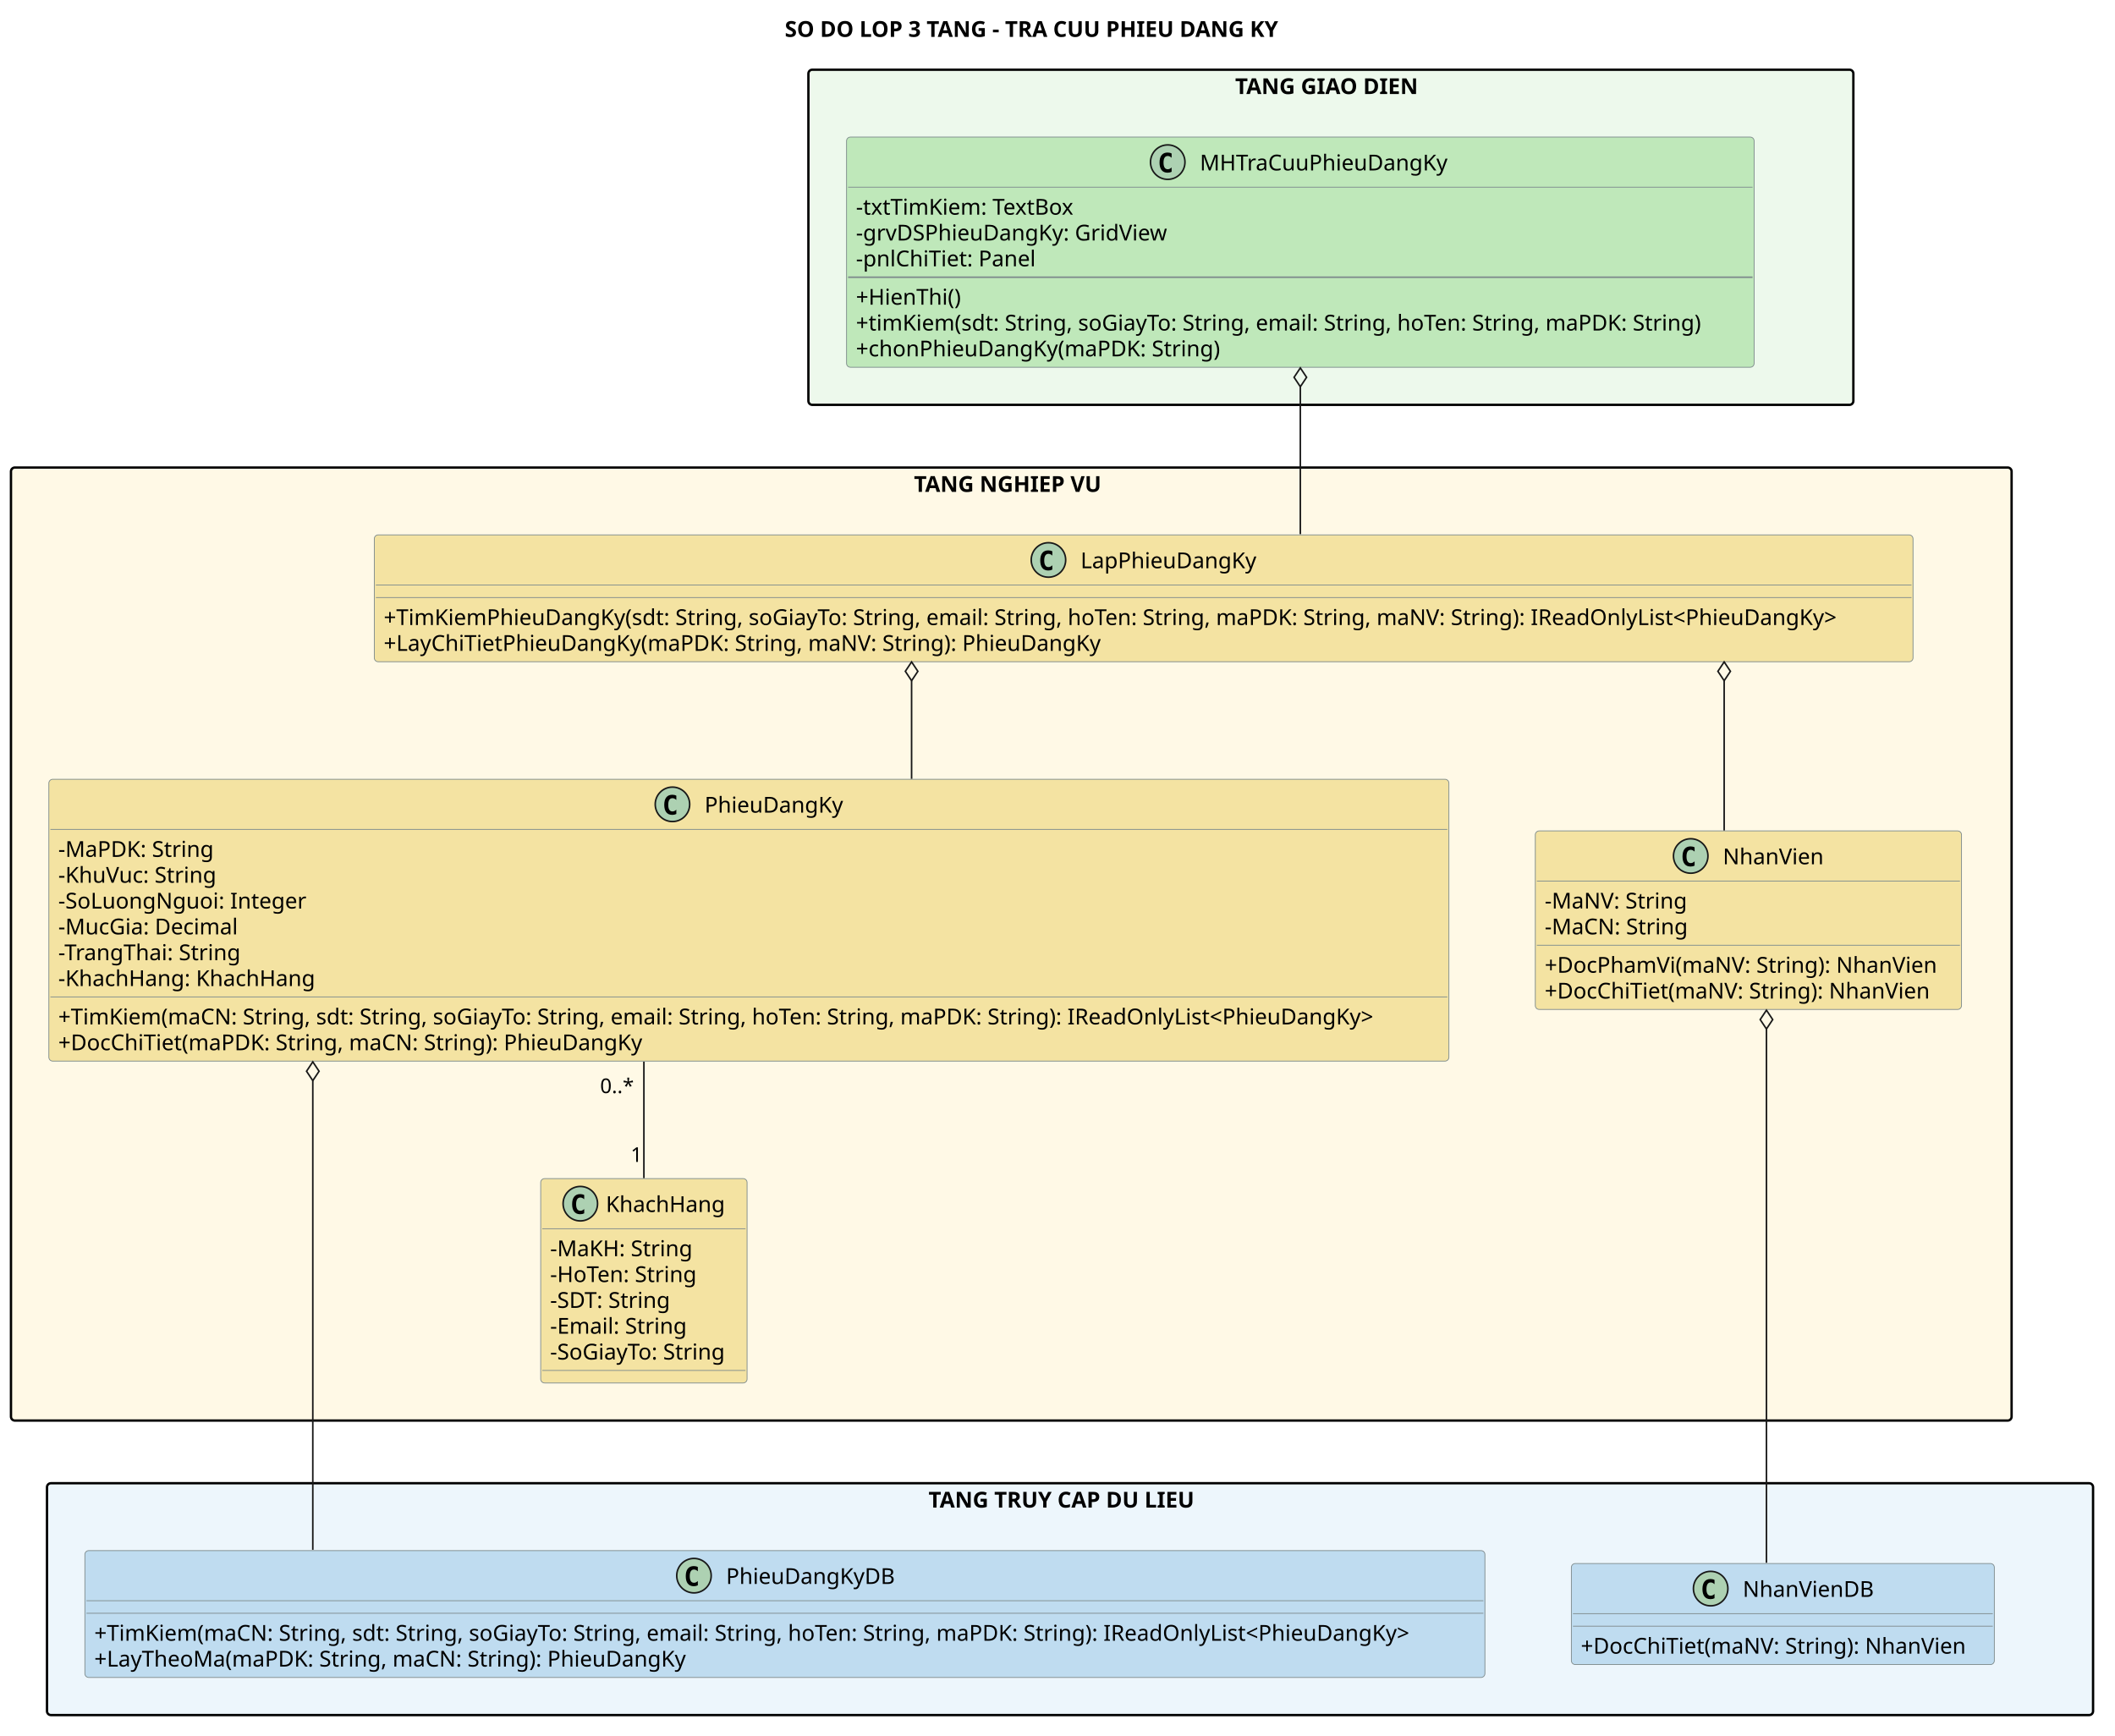
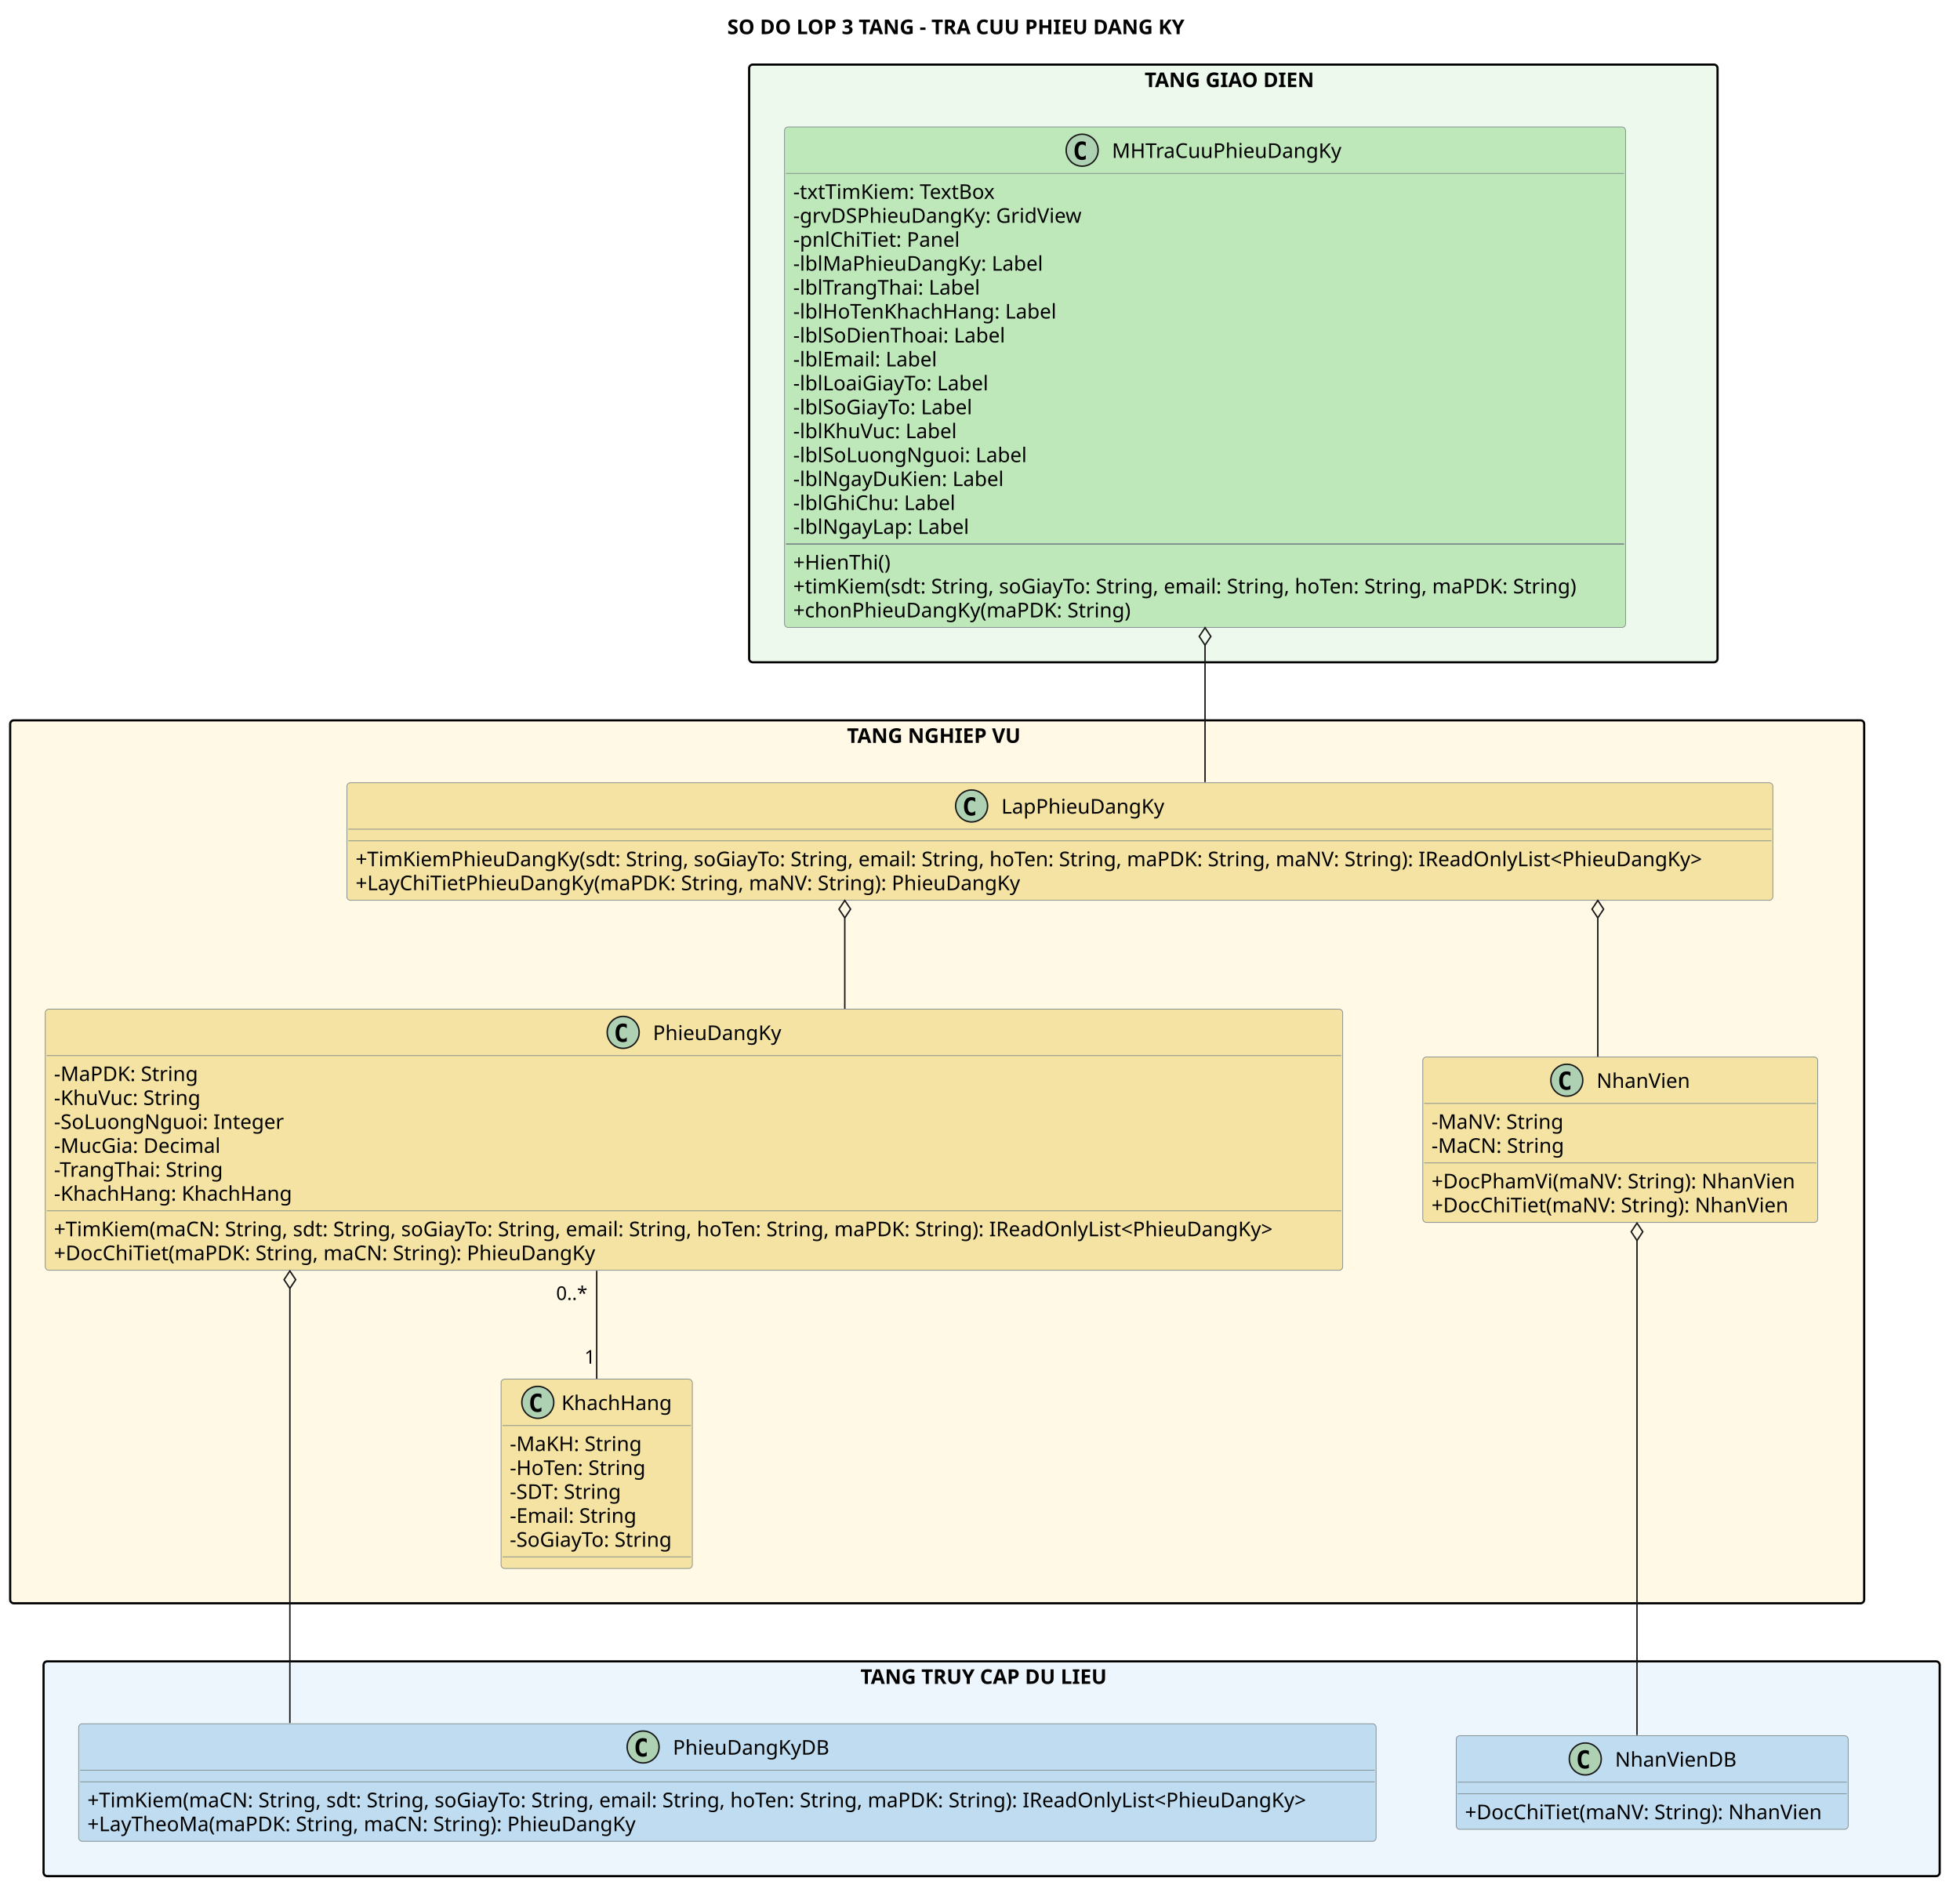
- <svg xmlns="http://www.w3.org/2000/svg" contentStyleType="text/css" data-diagram-type="CLASS" height="1108px" preserveAspectRatio="none" style="width:1350px;height:1108px;background:#FFFFFF;" version="1.1" viewBox="0 0 1350 1108" width="1350px" zoomAndPan="magnify">
+ <svg xmlns="http://www.w3.org/2000/svg" contentStyleType="text/css" data-diagram-type="CLASS" height="1306px" preserveAspectRatio="none" style="width:1350px;height:1306px;background:#FFFFFF;" version="1.1" viewBox="0 0 1350 1306" width="1350px" zoomAndPan="magnify">
  <defs />
  <g>
    <g class="title" data-source-line="1">
      <text fill="#000000" font-family="sans-serif" font-size="14" font-weight="700" lengthAdjust="spacing" textLength="341.134" x="500.933" y="23.535">SO DO LOP 3 TANG - TRA CUU PHIEU DANG KY</text>
    </g>
    <g class="cluster" data-qualified-name="GUI_LAYER" data-source-line="12" id="ent0001">
-       <rect fill="#EDF9EC" height="213.93" rx="2.5" ry="2.5" style="stroke:#000000;stroke-width:1.5;" width="667" x="516" y="44.488" />
+       <rect fill="#EDF9EC" height="411.79" rx="2.5" ry="2.5" style="stroke:#000000;stroke-width:1.5;" width="667" x="516" y="44.488" />
      <text fill="#000000" font-family="sans-serif" font-size="14" font-weight="700" lengthAdjust="spacing" textLength="122.22" x="788.39" y="60.023">TANG GIAO DIEN</text>
    </g>
-     <g class="cluster" data-qualified-name="BUS_LAYER" data-source-line="24" id="ent0003">
-       <rect fill="#FFF9E6" height="608.32" rx="2.5" ry="2.5" style="stroke:#000000;stroke-width:1.5;" width="1277" x="7" y="298.418" />
-       <text fill="#000000" font-family="sans-serif" font-size="14" font-weight="700" lengthAdjust="spacing" textLength="124.243" x="583.378" y="313.953">TANG NGHIEP VU</text>
+     <g class="cluster" data-qualified-name="BUS_LAYER" data-source-line="36" id="ent0003">
+       <rect fill="#FFF9E6" height="608.32" rx="2.5" ry="2.5" style="stroke:#000000;stroke-width:1.5;" width="1277" x="7" y="496.278" />
+       <text fill="#000000" font-family="sans-serif" font-size="14" font-weight="700" lengthAdjust="spacing" textLength="124.243" x="583.378" y="511.813">TANG NGHIEP VU</text>
    </g>
-     <g class="cluster" data-qualified-name="DAL_LAYER" data-source-line="54" id="ent0008">
-       <rect fill="#EDF6FC" height="147.98" rx="2.5" ry="2.5" style="stroke:#000000;stroke-width:1.5;" width="1306" x="30" y="946.738" />
-       <text fill="#000000" font-family="sans-serif" font-size="14" font-weight="700" lengthAdjust="spacing" textLength="180.64" x="592.68" y="962.273">TANG TRUY CAP DU LIEU</text>
+     <g class="cluster" data-qualified-name="DAL_LAYER" data-source-line="66" id="ent0008">
+       <rect fill="#EDF6FC" height="147.98" rx="2.5" ry="2.5" style="stroke:#000000;stroke-width:1.5;" width="1306" x="30" y="1144.598" />
+       <text fill="#000000" font-family="sans-serif" font-size="14" font-weight="700" lengthAdjust="spacing" textLength="180.64" x="592.68" y="1160.133">TANG TRUY CAP DU LIEU</text>
    </g>
    <g class="entity" data-qualified-name="GUI_LAYER.MHTraCuuPhieuDangKy" data-source-line="13" id="ent0002">
-       <rect fill="#BFE8BA" height="146.93" rx="2.5" ry="2.5" style="stroke:#7F8C8D;stroke-width:0.5;" width="579.301" x="540.35" y="87.488" />
+       <rect fill="#BFE8BA" height="344.789" rx="2.5" ry="2.5" style="stroke:#7F8C8D;stroke-width:0.5;" width="579.301" x="540.35" y="87.488" />
      <ellipse cx="745.363" cy="103.488" fill="#ADD1B2" rx="11" ry="11" style="stroke:#181818;stroke-width:1;" />
      <path d="M747.836,109.631 Q747.255,109.93 746.616,110.08 Q745.977,110.229 745.271,110.229 Q742.765,110.229 741.445,108.577 Q740.125,106.925 740.125,103.804 Q740.125,100.675 741.445,99.023 Q742.765,97.371 745.271,97.371 Q745.977,97.371 746.624,97.52 Q747.272,97.67 747.836,97.969 L747.836,100.691 Q747.206,100.11 746.612,99.841 Q746.019,99.571 745.388,99.571 Q744.043,99.571 743.358,100.638 Q742.673,101.704 742.673,103.804 Q742.673,105.896 743.358,106.963 Q744.043,108.029 745.388,108.029 Q746.019,108.029 746.612,107.76 Q747.206,107.49 747.836,106.909 Z " fill="#000000" />
      <text fill="#000000" font-family="sans-serif" font-size="14" lengthAdjust="spacing" textLength="160.774" x="765.863" y="108.779">MHTraCuuPhieuDangKy</text>
      <line style="stroke:#7F8C8D;stroke-width:0.5;" x1="541.35" x2="1118.651" y1="119.488" y2="119.488" />
      <text fill="#000000" font-family="sans-serif" font-size="14" lengthAdjust="spacing" textLength="151.758" x="546.35" y="137.023">-txtTimKiem: TextBox</text>
      <text fill="#000000" font-family="sans-serif" font-size="14" lengthAdjust="spacing" textLength="206.233" x="546.35" y="153.512">-grvDSPhieuDangKy: GridView</text>
      <text fill="#000000" font-family="sans-serif" font-size="14" lengthAdjust="spacing" textLength="122.869" x="546.35" y="170">-pnlChiTiet: Panel</text>
-       <line style="stroke:#7F8C8D;stroke-width:1;" x1="541.35" x2="1118.651" y1="176.953" y2="176.953" />
-       <text fill="#000000" font-family="sans-serif" font-size="14" lengthAdjust="spacing" textLength="72.645" x="546.35" y="194.488">+HienThi()</text>
-       <text fill="#000000" font-family="sans-serif" font-size="14" lengthAdjust="spacing" textLength="567.301" x="546.35" y="210.977">+timKiem(sdt: String, soGiayTo: String, email: String, hoTen: String, maPDK: String)</text>
-       <text fill="#000000" font-family="sans-serif" font-size="14" lengthAdjust="spacing" textLength="239.429" x="546.35" y="227.465">+chonPhieuDangKy(maPDK: String)</text>
+       <text fill="#000000" font-family="sans-serif" font-size="14" lengthAdjust="spacing" textLength="178.561" x="546.35" y="186.488">-lblMaPhieuDangKy: Label</text>
+       <text fill="#000000" font-family="sans-serif" font-size="14" lengthAdjust="spacing" textLength="138.769" x="546.35" y="202.977">-lblTrangThai: Label</text>
+       <text fill="#000000" font-family="sans-serif" font-size="14" lengthAdjust="spacing" textLength="190.805" x="546.35" y="219.465">-lblHoTenKhachHang: Label</text>
+       <text fill="#000000" font-family="sans-serif" font-size="14" lengthAdjust="spacing" textLength="154.8" x="546.35" y="235.953">-lblSoDienThoai: Label</text>
+       <text fill="#000000" font-family="sans-serif" font-size="14" lengthAdjust="spacing" textLength="106.203" x="546.35" y="252.441">-lblEmail: Label</text>
+       <text fill="#000000" font-family="sans-serif" font-size="14" lengthAdjust="spacing" textLength="144.225" x="546.35" y="268.93">-lblLoaiGiayTo: Label</text>
+       <text fill="#000000" font-family="sans-serif" font-size="14" lengthAdjust="spacing" textLength="132.522" x="546.35" y="285.418">-lblSoGiayTo: Label</text>
+       <text fill="#000000" font-family="sans-serif" font-size="14" lengthAdjust="spacing" textLength="121.249" x="546.35" y="301.906">-lblKhuVuc: Label</text>
+       <text fill="#000000" font-family="sans-serif" font-size="14" lengthAdjust="spacing" textLength="168.438" x="546.35" y="318.394">-lblSoLuongNguoi: Label</text>
+       <text fill="#000000" font-family="sans-serif" font-size="14" lengthAdjust="spacing" textLength="152.688" x="546.35" y="334.883">-lblNgayDuKien: Label</text>
+       <text fill="#000000" font-family="sans-serif" font-size="14" lengthAdjust="spacing" textLength="119.636" x="546.35" y="351.371">-lblGhiChu: Label</text>
+       <text fill="#000000" font-family="sans-serif" font-size="14" lengthAdjust="spacing" textLength="127.846" x="546.35" y="367.859">-lblNgayLap: Label</text>
+       <line style="stroke:#7F8C8D;stroke-width:1;" x1="541.35" x2="1118.651" y1="374.812" y2="374.812" />
+       <text fill="#000000" font-family="sans-serif" font-size="14" lengthAdjust="spacing" textLength="72.645" x="546.35" y="392.348">+HienThi()</text>
+       <text fill="#000000" font-family="sans-serif" font-size="14" lengthAdjust="spacing" textLength="567.301" x="546.35" y="408.836">+timKiem(sdt: String, soGiayTo: String, email: String, hoTen: String, maPDK: String)</text>
+       <text fill="#000000" font-family="sans-serif" font-size="14" lengthAdjust="spacing" textLength="239.429" x="546.35" y="425.324">+chonPhieuDangKy(maPDK: String)</text>
    </g>
-     <g class="entity" data-qualified-name="BUS_LAYER.LapPhieuDangKy" data-source-line="25" id="ent0004">
-       <rect fill="#F4E3A2" height="80.977" rx="2.5" ry="2.5" style="stroke:#7F8C8D;stroke-width:0.5;" width="982.163" x="238.92" y="341.418" />
-       <ellipse cx="669.222" cy="357.418" fill="#ADD1B2" rx="11" ry="11" style="stroke:#181818;stroke-width:1;" />
-       <path d="M671.695,363.561 Q671.114,363.86 670.475,364.01 Q669.836,364.159 669.13,364.159 Q666.623,364.159 665.303,362.507 Q663.984,360.855 663.984,357.734 Q663.984,354.605 665.303,352.953 Q666.623,351.301 669.13,351.301 Q669.836,351.301 670.483,351.45 Q671.13,351.6 671.695,351.899 L671.695,354.621 Q671.064,354.04 670.471,353.771 Q669.877,353.501 669.246,353.501 Q667.901,353.501 667.217,354.567 Q666.532,355.634 666.532,357.734 Q666.532,359.826 667.217,360.893 Q667.901,361.959 669.246,361.959 Q669.877,361.959 670.471,361.69 Q671.064,361.42 671.695,360.839 Z " fill="#000000" />
-       <text fill="#000000" font-family="sans-serif" font-size="14" lengthAdjust="spacing" textLength="113.06" x="689.722" y="362.709">LapPhieuDangKy</text>
-       <line style="stroke:#7F8C8D;stroke-width:0.5;" x1="239.92" x2="1220.083" y1="373.418" y2="373.418" />
-       <line style="stroke:#7F8C8D;stroke-width:0.5;" x1="239.92" x2="1220.083" y1="381.418" y2="381.418" />
-       <text fill="#000000" font-family="sans-serif" font-size="14" lengthAdjust="spacing" textLength="970.163" x="244.92" y="398.953">+TimKiemPhieuDangKy(sdt: String, soGiayTo: String, email: String, hoTen: String, maPDK: String, maNV: String): IReadOnlyList&lt;PhieuDangKy&gt;</text>
-       <text fill="#000000" font-family="sans-serif" font-size="14" lengthAdjust="spacing" textLength="473.047" x="244.92" y="415.442">+LayChiTietPhieuDangKy(maPDK: String, maNV: String): PhieuDangKy</text>
+     <g class="entity" data-qualified-name="BUS_LAYER.LapPhieuDangKy" data-source-line="37" id="ent0004">
+       <rect fill="#F4E3A2" height="80.977" rx="2.5" ry="2.5" style="stroke:#7F8C8D;stroke-width:0.5;" width="982.163" x="238.92" y="539.278" />
+       <ellipse cx="669.222" cy="555.278" fill="#ADD1B2" rx="11" ry="11" style="stroke:#181818;stroke-width:1;" />
+       <path d="M671.695,561.421 Q671.114,561.72 670.475,561.87 Q669.836,562.019 669.13,562.019 Q666.623,562.019 665.303,560.367 Q663.984,558.715 663.984,555.594 Q663.984,552.465 665.303,550.813 Q666.623,549.161 669.13,549.161 Q669.836,549.161 670.483,549.311 Q671.13,549.46 671.695,549.759 L671.695,552.481 Q671.064,551.9 670.471,551.631 Q669.877,551.361 669.246,551.361 Q667.901,551.361 667.217,552.428 Q666.532,553.494 666.532,555.594 Q666.532,557.686 667.217,558.753 Q667.901,559.819 669.246,559.819 Q669.877,559.819 670.471,559.549 Q671.064,559.28 671.695,558.699 Z " fill="#000000" />
+       <text fill="#000000" font-family="sans-serif" font-size="14" lengthAdjust="spacing" textLength="113.06" x="689.722" y="560.569">LapPhieuDangKy</text>
+       <line style="stroke:#7F8C8D;stroke-width:0.5;" x1="239.92" x2="1220.083" y1="571.278" y2="571.278" />
+       <line style="stroke:#7F8C8D;stroke-width:0.5;" x1="239.92" x2="1220.083" y1="579.278" y2="579.278" />
+       <text fill="#000000" font-family="sans-serif" font-size="14" lengthAdjust="spacing" textLength="970.163" x="244.92" y="596.813">+TimKiemPhieuDangKy(sdt: String, soGiayTo: String, email: String, hoTen: String, maPDK: String, maNV: String): IReadOnlyList&lt;PhieuDangKy&gt;</text>
+       <text fill="#000000" font-family="sans-serif" font-size="14" lengthAdjust="spacing" textLength="473.047" x="244.92" y="613.302">+LayChiTietPhieuDangKy(maPDK: String, maNV: String): PhieuDangKy</text>
    </g>
-     <g class="entity" data-qualified-name="BUS_LAYER.NhanVien" data-source-line="29" id="ent0005">
-       <rect fill="#F4E3A2" height="113.953" rx="2.5" ry="2.5" style="stroke:#7F8C8D;stroke-width:0.5;" width="272.046" x="979.98" y="530.368" />
-       <ellipse cx="1079.183" cy="546.368" fill="#ADD1B2" rx="11" ry="11" style="stroke:#181818;stroke-width:1;" />
-       <path d="M1081.656,552.511 Q1081.075,552.81 1080.436,552.96 Q1079.797,553.109 1079.091,553.109 Q1076.584,553.109 1075.265,551.457 Q1073.945,549.805 1073.945,546.684 Q1073.945,543.555 1075.265,541.903 Q1076.584,540.251 1079.091,540.251 Q1079.797,540.251 1080.444,540.4 Q1081.092,540.55 1081.656,540.849 L1081.656,543.571 Q1081.025,542.99 1080.432,542.721 Q1079.838,542.451 1079.207,542.451 Q1077.863,542.451 1077.178,543.518 Q1076.493,544.584 1076.493,546.684 Q1076.493,548.776 1077.178,549.843 Q1077.863,550.909 1079.207,550.909 Q1079.838,550.909 1080.432,550.639 Q1081.025,550.37 1081.656,549.789 Z " fill="#000000" />
-       <text fill="#000000" font-family="sans-serif" font-size="14" lengthAdjust="spacing" textLength="65.14" x="1099.683" y="551.659">NhanVien</text>
-       <line style="stroke:#7F8C8D;stroke-width:0.5;" x1="980.98" x2="1251.026" y1="562.368" y2="562.368" />
-       <text fill="#000000" font-family="sans-serif" font-size="14" lengthAdjust="spacing" textLength="96.216" x="985.98" y="579.903">-MaNV: String</text>
-       <text fill="#000000" font-family="sans-serif" font-size="14" lengthAdjust="spacing" textLength="96.749" x="985.98" y="596.392">-MaCN: String</text>
-       <line style="stroke:#7F8C8D;stroke-width:0.5;" x1="980.98" x2="1251.026" y1="603.345" y2="603.345" />
-       <text fill="#000000" font-family="sans-serif" font-size="14" lengthAdjust="spacing" textLength="260.046" x="985.98" y="620.88">+DocPhamVi(maNV: String): NhanVien</text>
-       <text fill="#000000" font-family="sans-serif" font-size="14" lengthAdjust="spacing" textLength="257.975" x="985.98" y="637.368">+DocChiTiet(maNV: String): NhanVien</text>
+     <g class="entity" data-qualified-name="BUS_LAYER.NhanVien" data-source-line="41" id="ent0005">
+       <rect fill="#F4E3A2" height="113.953" rx="2.5" ry="2.5" style="stroke:#7F8C8D;stroke-width:0.5;" width="272.046" x="979.98" y="728.228" />
+       <ellipse cx="1079.183" cy="744.228" fill="#ADD1B2" rx="11" ry="11" style="stroke:#181818;stroke-width:1;" />
+       <path d="M1081.656,750.371 Q1081.075,750.67 1080.436,750.82 Q1079.797,750.969 1079.091,750.969 Q1076.584,750.969 1075.265,749.317 Q1073.945,747.665 1073.945,744.544 Q1073.945,741.415 1075.265,739.763 Q1076.584,738.111 1079.091,738.111 Q1079.797,738.111 1080.444,738.26 Q1081.092,738.41 1081.656,738.709 L1081.656,741.431 Q1081.025,740.85 1080.432,740.581 Q1079.838,740.311 1079.207,740.311 Q1077.863,740.311 1077.178,741.378 Q1076.493,742.444 1076.493,744.544 Q1076.493,746.636 1077.178,747.703 Q1077.863,748.769 1079.207,748.769 Q1079.838,748.769 1080.432,748.5 Q1081.025,748.23 1081.656,747.649 Z " fill="#000000" />
+       <text fill="#000000" font-family="sans-serif" font-size="14" lengthAdjust="spacing" textLength="65.14" x="1099.683" y="749.519">NhanVien</text>
+       <line style="stroke:#7F8C8D;stroke-width:0.5;" x1="980.98" x2="1251.026" y1="760.228" y2="760.228" />
+       <text fill="#000000" font-family="sans-serif" font-size="14" lengthAdjust="spacing" textLength="96.216" x="985.98" y="777.763">-MaNV: String</text>
+       <text fill="#000000" font-family="sans-serif" font-size="14" lengthAdjust="spacing" textLength="96.749" x="985.98" y="794.252">-MaCN: String</text>
+       <line style="stroke:#7F8C8D;stroke-width:0.5;" x1="980.98" x2="1251.026" y1="801.205" y2="801.205" />
+       <text fill="#000000" font-family="sans-serif" font-size="14" lengthAdjust="spacing" textLength="260.046" x="985.98" y="818.74">+DocPhamVi(maNV: String): NhanVien</text>
+       <text fill="#000000" font-family="sans-serif" font-size="14" lengthAdjust="spacing" textLength="257.975" x="985.98" y="835.228">+DocChiTiet(maNV: String): NhanVien</text>
    </g>
-     <g class="entity" data-qualified-name="BUS_LAYER.PhieuDangKy" data-source-line="35" id="ent0006">
-       <rect fill="#F4E3A2" height="179.906" rx="2.5" ry="2.5" style="stroke:#7F8C8D;stroke-width:0.5;" width="893.644" x="31.18" y="497.398" />
-       <ellipse cx="429.226" cy="513.398" fill="#ADD1B2" rx="11" ry="11" style="stroke:#181818;stroke-width:1;" />
-       <path d="M431.7,519.541 Q431.118,519.84 430.479,519.99 Q429.84,520.139 429.135,520.139 Q426.628,520.139 425.308,518.487 Q423.988,516.835 423.988,513.714 Q423.988,510.585 425.308,508.933 Q426.628,507.281 429.135,507.281 Q429.84,507.281 430.488,507.43 Q431.135,507.58 431.7,507.879 L431.7,510.601 Q431.069,510.02 430.475,509.751 Q429.882,509.481 429.251,509.481 Q427.906,509.481 427.221,510.548 Q426.536,511.614 426.536,513.714 Q426.536,515.806 427.221,516.873 Q427.906,517.939 429.251,517.939 Q429.882,517.939 430.475,517.669 Q431.069,517.4 431.7,516.819 Z " fill="#000000" />
-       <text fill="#000000" font-family="sans-serif" font-size="14" lengthAdjust="spacing" textLength="89.052" x="449.726" y="518.689">PhieuDangKy</text>
-       <line style="stroke:#7F8C8D;stroke-width:0.5;" x1="32.18" x2="923.824" y1="529.398" y2="529.398" />
-       <text fill="#000000" font-family="sans-serif" font-size="14" lengthAdjust="spacing" textLength="104.084" x="37.18" y="546.933">-MaPDK: String</text>
-       <text fill="#000000" font-family="sans-serif" font-size="14" lengthAdjust="spacing" textLength="108.459" x="37.18" y="563.422">-KhuVuc: String</text>
-       <text fill="#000000" font-family="sans-serif" font-size="14" lengthAdjust="spacing" textLength="163.693" x="37.18" y="579.91">-SoLuongNguoi: Integer</text>
-       <text fill="#000000" font-family="sans-serif" font-size="14" lengthAdjust="spacing" textLength="121.126" x="37.18" y="596.398">-MucGia: Decimal</text>
-       <text fill="#000000" font-family="sans-serif" font-size="14" lengthAdjust="spacing" textLength="125.98" x="37.18" y="612.887">-TrangThai: String</text>
-       <text fill="#000000" font-family="sans-serif" font-size="14" lengthAdjust="spacing" textLength="170.673" x="37.18" y="629.375">-KhachHang: KhachHang</text>
-       <line style="stroke:#7F8C8D;stroke-width:0.5;" x1="32.18" x2="923.824" y1="636.328" y2="636.328" />
-       <text fill="#000000" font-family="sans-serif" font-size="14" lengthAdjust="spacing" textLength="881.644" x="37.18" y="653.863">+TimKiem(maCN: String, sdt: String, soGiayTo: String, email: String, hoTen: String, maPDK: String): IReadOnlyList&lt;PhieuDangKy&gt;</text>
-       <text fill="#000000" font-family="sans-serif" font-size="14" lengthAdjust="spacing" textLength="388.274" x="37.18" y="670.351">+DocChiTiet(maPDK: String, maCN: String): PhieuDangKy</text>
+     <g class="entity" data-qualified-name="BUS_LAYER.PhieuDangKy" data-source-line="47" id="ent0006">
+       <rect fill="#F4E3A2" height="179.906" rx="2.5" ry="2.5" style="stroke:#7F8C8D;stroke-width:0.5;" width="893.644" x="31.18" y="695.258" />
+       <ellipse cx="429.226" cy="711.258" fill="#ADD1B2" rx="11" ry="11" style="stroke:#181818;stroke-width:1;" />
+       <path d="M431.7,717.401 Q431.118,717.7 430.479,717.85 Q429.84,717.999 429.135,717.999 Q426.628,717.999 425.308,716.347 Q423.988,714.695 423.988,711.574 Q423.988,708.445 425.308,706.793 Q426.628,705.141 429.135,705.141 Q429.84,705.141 430.488,705.29 Q431.135,705.44 431.7,705.739 L431.7,708.461 Q431.069,707.88 430.475,707.611 Q429.882,707.341 429.251,707.341 Q427.906,707.341 427.221,708.408 Q426.536,709.474 426.536,711.574 Q426.536,713.666 427.221,714.733 Q427.906,715.799 429.251,715.799 Q429.882,715.799 430.475,715.529 Q431.069,715.26 431.7,714.679 Z " fill="#000000" />
+       <text fill="#000000" font-family="sans-serif" font-size="14" lengthAdjust="spacing" textLength="89.052" x="449.726" y="716.549">PhieuDangKy</text>
+       <line style="stroke:#7F8C8D;stroke-width:0.5;" x1="32.18" x2="923.824" y1="727.258" y2="727.258" />
+       <text fill="#000000" font-family="sans-serif" font-size="14" lengthAdjust="spacing" textLength="104.084" x="37.18" y="744.793">-MaPDK: String</text>
+       <text fill="#000000" font-family="sans-serif" font-size="14" lengthAdjust="spacing" textLength="108.459" x="37.18" y="761.282">-KhuVuc: String</text>
+       <text fill="#000000" font-family="sans-serif" font-size="14" lengthAdjust="spacing" textLength="163.693" x="37.18" y="777.77">-SoLuongNguoi: Integer</text>
+       <text fill="#000000" font-family="sans-serif" font-size="14" lengthAdjust="spacing" textLength="121.126" x="37.18" y="794.258">-MucGia: Decimal</text>
+       <text fill="#000000" font-family="sans-serif" font-size="14" lengthAdjust="spacing" textLength="125.98" x="37.18" y="810.747">-TrangThai: String</text>
+       <text fill="#000000" font-family="sans-serif" font-size="14" lengthAdjust="spacing" textLength="170.673" x="37.18" y="827.235">-KhachHang: KhachHang</text>
+       <line style="stroke:#7F8C8D;stroke-width:0.5;" x1="32.18" x2="923.824" y1="834.188" y2="834.188" />
+       <text fill="#000000" font-family="sans-serif" font-size="14" lengthAdjust="spacing" textLength="881.644" x="37.18" y="851.723">+TimKiem(maCN: String, sdt: String, soGiayTo: String, email: String, hoTen: String, maPDK: String): IReadOnlyList&lt;PhieuDangKy&gt;</text>
+       <text fill="#000000" font-family="sans-serif" font-size="14" lengthAdjust="spacing" textLength="388.274" x="37.18" y="868.211">+DocChiTiet(maPDK: String, maCN: String): PhieuDangKy</text>
    </g>
-     <g class="entity" data-qualified-name="BUS_LAYER.KhachHang" data-source-line="45" id="ent0007">
-       <rect fill="#F4E3A2" height="130.441" rx="2.5" ry="2.5" style="stroke:#7F8C8D;stroke-width:0.5;" width="131.731" x="345.13" y="752.298" />
-       <ellipse cx="370.424" cy="768.298" fill="#ADD1B2" rx="11" ry="11" style="stroke:#181818;stroke-width:1;" />
-       <path d="M372.897,774.441 Q372.316,774.74 371.677,774.89 Q371.038,775.039 370.332,775.039 Q367.825,775.039 366.505,773.387 Q365.185,771.735 365.185,768.614 Q365.185,765.485 366.505,763.833 Q367.825,762.181 370.332,762.181 Q371.038,762.181 371.685,762.331 Q372.332,762.48 372.897,762.779 L372.897,765.501 Q372.266,764.92 371.673,764.651 Q371.079,764.381 370.448,764.381 Q369.103,764.381 368.419,765.447 Q367.734,766.514 367.734,768.614 Q367.734,770.706 368.419,771.773 Q369.103,772.839 370.448,772.839 Q371.079,772.839 371.673,772.569 Q372.266,772.3 372.897,771.719 Z " fill="#000000" />
-       <text fill="#000000" font-family="sans-serif" font-size="14" lengthAdjust="spacing" textLength="76.856" x="386.711" y="773.589">KhachHang</text>
-       <line style="stroke:#7F8C8D;stroke-width:0.5;" x1="346.13" x2="475.861" y1="784.298" y2="784.298" />
-       <text fill="#000000" font-family="sans-serif" font-size="14" lengthAdjust="spacing" textLength="96.147" x="351.13" y="801.833">-MaKH: String</text>
-       <text fill="#000000" font-family="sans-serif" font-size="14" lengthAdjust="spacing" textLength="101.158" x="351.13" y="818.322">-HoTen: String</text>
-       <text fill="#000000" font-family="sans-serif" font-size="14" lengthAdjust="spacing" textLength="83.809" x="351.13" y="834.81">-SDT: String</text>
-       <text fill="#000000" font-family="sans-serif" font-size="14" lengthAdjust="spacing" textLength="93.413" x="351.13" y="851.298">-Email: String</text>
-       <text fill="#000000" font-family="sans-serif" font-size="14" lengthAdjust="spacing" textLength="119.731" x="351.13" y="867.787">-SoGiayTo: String</text>
-       <line style="stroke:#7F8C8D;stroke-width:0.5;" x1="346.13" x2="475.861" y1="874.74" y2="874.74" />
+     <g class="entity" data-qualified-name="BUS_LAYER.KhachHang" data-source-line="57" id="ent0007">
+       <rect fill="#F4E3A2" height="130.441" rx="2.5" ry="2.5" style="stroke:#7F8C8D;stroke-width:0.5;" width="131.731" x="345.13" y="950.158" />
+       <ellipse cx="370.424" cy="966.158" fill="#ADD1B2" rx="11" ry="11" style="stroke:#181818;stroke-width:1;" />
+       <path d="M372.897,972.301 Q372.316,972.6 371.677,972.75 Q371.038,972.899 370.332,972.899 Q367.825,972.899 366.505,971.247 Q365.185,969.595 365.185,966.474 Q365.185,963.345 366.505,961.693 Q367.825,960.041 370.332,960.041 Q371.038,960.041 371.685,960.191 Q372.332,960.34 372.897,960.639 L372.897,963.361 Q372.266,962.78 371.673,962.511 Q371.079,962.241 370.448,962.241 Q369.103,962.241 368.419,963.308 Q367.734,964.374 367.734,966.474 Q367.734,968.566 368.419,969.633 Q369.103,970.699 370.448,970.699 Q371.079,970.699 371.673,970.429 Q372.266,970.16 372.897,969.579 Z " fill="#000000" />
+       <text fill="#000000" font-family="sans-serif" font-size="14" lengthAdjust="spacing" textLength="76.856" x="386.711" y="971.449">KhachHang</text>
+       <line style="stroke:#7F8C8D;stroke-width:0.5;" x1="346.13" x2="475.861" y1="982.158" y2="982.158" />
+       <text fill="#000000" font-family="sans-serif" font-size="14" lengthAdjust="spacing" textLength="96.147" x="351.13" y="999.693">-MaKH: String</text>
+       <text fill="#000000" font-family="sans-serif" font-size="14" lengthAdjust="spacing" textLength="101.158" x="351.13" y="1016.182">-HoTen: String</text>
+       <text fill="#000000" font-family="sans-serif" font-size="14" lengthAdjust="spacing" textLength="83.809" x="351.13" y="1032.67">-SDT: String</text>
+       <text fill="#000000" font-family="sans-serif" font-size="14" lengthAdjust="spacing" textLength="93.413" x="351.13" y="1049.158">-Email: String</text>
+       <text fill="#000000" font-family="sans-serif" font-size="14" lengthAdjust="spacing" textLength="119.731" x="351.13" y="1065.647">-SoGiayTo: String</text>
+       <line style="stroke:#7F8C8D;stroke-width:0.5;" x1="346.13" x2="475.861" y1="1072.6" y2="1072.6" />
    </g>
-     <g class="entity" data-qualified-name="DAL_LAYER.NhanVienDB" data-source-line="55" id="ent0009">
-       <rect fill="#BFDCF0" height="64.488" rx="2.5" ry="2.5" style="stroke:#7F8C8D;stroke-width:0.5;" width="269.975" x="1003.01" y="997.988" />
-       <ellipse cx="1091.908" cy="1013.988" fill="#ADD1B2" rx="11" ry="11" style="stroke:#181818;stroke-width:1;" />
-       <path d="M1094.381,1020.131 Q1093.8,1020.43 1093.161,1020.58 Q1092.522,1020.729 1091.816,1020.729 Q1089.309,1020.729 1087.989,1019.077 Q1086.67,1017.425 1086.67,1014.304 Q1086.67,1011.175 1087.989,1009.523 Q1089.309,1007.871 1091.816,1007.871 Q1092.522,1007.871 1093.169,1008.02 Q1093.817,1008.17 1094.381,1008.469 L1094.381,1011.191 Q1093.75,1010.61 1093.157,1010.341 Q1092.563,1010.071 1091.932,1010.071 Q1090.588,1010.071 1089.903,1011.138 Q1089.218,1012.204 1089.218,1014.304 Q1089.218,1016.396 1089.903,1017.463 Q1090.588,1018.529 1091.932,1018.529 Q1092.563,1018.529 1093.157,1018.26 Q1093.75,1017.99 1094.381,1017.409 Z " fill="#000000" />
-       <text fill="#000000" font-family="sans-serif" font-size="14" lengthAdjust="spacing" textLength="83.679" x="1112.408" y="1019.279">NhanVienDB</text>
-       <line style="stroke:#7F8C8D;stroke-width:0.5;" x1="1004.01" x2="1271.985" y1="1029.988" y2="1029.988" />
-       <line style="stroke:#7F8C8D;stroke-width:0.5;" x1="1004.01" x2="1271.985" y1="1037.988" y2="1037.988" />
-       <text fill="#000000" font-family="sans-serif" font-size="14" lengthAdjust="spacing" textLength="257.975" x="1009.01" y="1055.523">+DocChiTiet(maNV: String): NhanVien</text>
+     <g class="entity" data-qualified-name="DAL_LAYER.NhanVienDB" data-source-line="67" id="ent0009">
+       <rect fill="#BFDCF0" height="64.488" rx="2.5" ry="2.5" style="stroke:#7F8C8D;stroke-width:0.5;" width="269.975" x="1003.01" y="1195.848" />
+       <ellipse cx="1091.908" cy="1211.848" fill="#ADD1B2" rx="11" ry="11" style="stroke:#181818;stroke-width:1;" />
+       <path d="M1094.381,1217.991 Q1093.8,1218.29 1093.161,1218.44 Q1092.522,1218.589 1091.816,1218.589 Q1089.309,1218.589 1087.989,1216.937 Q1086.67,1215.285 1086.67,1212.164 Q1086.67,1209.035 1087.989,1207.383 Q1089.309,1205.731 1091.816,1205.731 Q1092.522,1205.731 1093.169,1205.88 Q1093.817,1206.03 1094.381,1206.329 L1094.381,1209.051 Q1093.75,1208.47 1093.157,1208.201 Q1092.563,1207.931 1091.932,1207.931 Q1090.588,1207.931 1089.903,1208.997 Q1089.218,1210.064 1089.218,1212.164 Q1089.218,1214.256 1089.903,1215.323 Q1090.588,1216.389 1091.932,1216.389 Q1092.563,1216.389 1093.157,1216.12 Q1093.75,1215.85 1094.381,1215.269 Z " fill="#000000" />
+       <text fill="#000000" font-family="sans-serif" font-size="14" lengthAdjust="spacing" textLength="83.679" x="1112.408" y="1217.139">NhanVienDB</text>
+       <line style="stroke:#7F8C8D;stroke-width:0.5;" x1="1004.01" x2="1271.985" y1="1227.848" y2="1227.848" />
+       <line style="stroke:#7F8C8D;stroke-width:0.5;" x1="1004.01" x2="1271.985" y1="1235.848" y2="1235.848" />
+       <text fill="#000000" font-family="sans-serif" font-size="14" lengthAdjust="spacing" textLength="257.975" x="1009.01" y="1253.383">+DocChiTiet(maNV: String): NhanVien</text>
    </g>
-     <g class="entity" data-qualified-name="DAL_LAYER.PhieuDangKyDB" data-source-line="58" id="ent0010">
-       <rect fill="#BFDCF0" height="80.977" rx="2.5" ry="2.5" style="stroke:#7F8C8D;stroke-width:0.5;" width="893.644" x="54.18" y="989.738" />
-       <ellipse cx="442.957" cy="1005.738" fill="#ADD1B2" rx="11" ry="11" style="stroke:#181818;stroke-width:1;" />
-       <path d="M445.43,1011.881 Q444.849,1012.18 444.21,1012.33 Q443.571,1012.479 442.865,1012.479 Q440.358,1012.479 439.038,1010.827 Q437.719,1009.175 437.719,1006.054 Q437.719,1002.925 439.038,1001.273 Q440.358,999.621 442.865,999.621 Q443.571,999.621 444.218,999.77 Q444.865,999.92 445.43,1000.219 L445.43,1002.941 Q444.799,1002.36 444.206,1002.091 Q443.612,1001.821 442.981,1001.821 Q441.637,1001.821 440.952,1002.888 Q440.267,1003.954 440.267,1006.054 Q440.267,1008.146 440.952,1009.213 Q441.637,1010.279 442.981,1010.279 Q443.612,1010.279 444.206,1010.01 Q444.799,1009.74 445.43,1009.159 Z " fill="#000000" />
-       <text fill="#000000" font-family="sans-serif" font-size="14" lengthAdjust="spacing" textLength="107.591" x="463.457" y="1011.029">PhieuDangKyDB</text>
-       <line style="stroke:#7F8C8D;stroke-width:0.5;" x1="55.18" x2="946.824" y1="1021.738" y2="1021.738" />
-       <line style="stroke:#7F8C8D;stroke-width:0.5;" x1="55.18" x2="946.824" y1="1029.738" y2="1029.738" />
-       <text fill="#000000" font-family="sans-serif" font-size="14" lengthAdjust="spacing" textLength="881.644" x="60.18" y="1047.273">+TimKiem(maCN: String, sdt: String, soGiayTo: String, email: String, hoTen: String, maPDK: String): IReadOnlyList&lt;PhieuDangKy&gt;</text>
-       <text fill="#000000" font-family="sans-serif" font-size="14" lengthAdjust="spacing" textLength="389.901" x="60.18" y="1063.762">+LayTheoMa(maPDK: String, maCN: String): PhieuDangKy</text>
+     <g class="entity" data-qualified-name="DAL_LAYER.PhieuDangKyDB" data-source-line="70" id="ent0010">
+       <rect fill="#BFDCF0" height="80.977" rx="2.5" ry="2.5" style="stroke:#7F8C8D;stroke-width:0.5;" width="893.644" x="54.18" y="1187.598" />
+       <ellipse cx="442.957" cy="1203.598" fill="#ADD1B2" rx="11" ry="11" style="stroke:#181818;stroke-width:1;" />
+       <path d="M445.43,1209.741 Q444.849,1210.04 444.21,1210.19 Q443.571,1210.339 442.865,1210.339 Q440.358,1210.339 439.038,1208.687 Q437.719,1207.035 437.719,1203.914 Q437.719,1200.785 439.038,1199.133 Q440.358,1197.481 442.865,1197.481 Q443.571,1197.481 444.218,1197.63 Q444.865,1197.78 445.43,1198.079 L445.43,1200.801 Q444.799,1200.22 444.206,1199.951 Q443.612,1199.681 442.981,1199.681 Q441.637,1199.681 440.952,1200.747 Q440.267,1201.814 440.267,1203.914 Q440.267,1206.006 440.952,1207.073 Q441.637,1208.139 442.981,1208.139 Q443.612,1208.139 444.206,1207.87 Q444.799,1207.6 445.43,1207.019 Z " fill="#000000" />
+       <text fill="#000000" font-family="sans-serif" font-size="14" lengthAdjust="spacing" textLength="107.591" x="463.457" y="1208.889">PhieuDangKyDB</text>
+       <line style="stroke:#7F8C8D;stroke-width:0.5;" x1="55.18" x2="946.824" y1="1219.598" y2="1219.598" />
+       <line style="stroke:#7F8C8D;stroke-width:0.5;" x1="55.18" x2="946.824" y1="1227.598" y2="1227.598" />
+       <text fill="#000000" font-family="sans-serif" font-size="14" lengthAdjust="spacing" textLength="881.644" x="60.18" y="1245.133">+TimKiem(maCN: String, sdt: String, soGiayTo: String, email: String, hoTen: String, maPDK: String): IReadOnlyList&lt;PhieuDangKy&gt;</text>
+       <text fill="#000000" font-family="sans-serif" font-size="14" lengthAdjust="spacing" textLength="389.901" x="60.18" y="1261.622">+LayTheoMa(maPDK: String, maCN: String): PhieuDangKy</text>
    </g>
-     <g class="link" data-entity-1="ent0002" data-entity-2="ent0004" data-link-type="aggregation" data-source-line="69" id="lnk15">
-       <path codeLine="69" d="M830,246.838 C830,282.208 830,311.238 830,340.948" fill="none" id="MHTraCuuPhieuDangKy-backto-LapPhieuDangKy" style="stroke:#181818;stroke-width:1;" />
-       <polygon fill="none" points="830,234.838,826,240.838,830,246.838,834,240.838,830,234.838" style="stroke:#181818;stroke-width:1;stroke-linejoin:miter;stroke-miterlimit:10;" />
+     <g class="link" data-entity-1="ent0002" data-entity-2="ent0004" data-link-type="aggregation" data-source-line="81" id="lnk15">
+       <path codeLine="81" d="M830,444.468 C830,484.298 830,511.088 830,538.848" fill="none" id="MHTraCuuPhieuDangKy-backto-LapPhieuDangKy" style="stroke:#181818;stroke-width:1;" />
+       <polygon fill="none" points="830,432.468,826,438.468,830,444.468,834,438.468,830,432.468" style="stroke:#181818;stroke-width:1;stroke-linejoin:miter;stroke-miterlimit:10;" />
    </g>
-     <g class="link" data-entity-1="ent0004" data-entity-2="ent0005" data-link-type="aggregation" data-source-line="70" id="lnk16">
-       <path codeLine="70" d="M1100.53,434.498 C1100.53,465.248 1100.53,495.908 1100.53,530.118" fill="none" id="LapPhieuDangKy-backto-NhanVien" style="stroke:#181818;stroke-width:1;" />
-       <polygon fill="none" points="1100.53,422.498,1096.53,428.498,1100.53,434.498,1104.53,428.498,1100.53,422.498" style="stroke:#181818;stroke-width:1;stroke-linejoin:miter;stroke-miterlimit:10;" />
+     <g class="link" data-entity-1="ent0004" data-entity-2="ent0005" data-link-type="aggregation" data-source-line="82" id="lnk16">
+       <path codeLine="82" d="M1100.53,632.358 C1100.53,663.108 1100.53,693.768 1100.53,727.978" fill="none" id="LapPhieuDangKy-backto-NhanVien" style="stroke:#181818;stroke-width:1;" />
+       <polygon fill="none" points="1100.53,620.358,1096.53,626.358,1100.53,632.358,1104.53,626.358,1100.53,620.358" style="stroke:#181818;stroke-width:1;stroke-linejoin:miter;stroke-miterlimit:10;" />
    </g>
-     <g class="link" data-entity-1="ent0004" data-entity-2="ent0006" data-link-type="aggregation" data-source-line="71" id="lnk17">
-       <path codeLine="71" d="M581.87,434.498 C581.87,455.898 581.87,471.058 581.87,497.128" fill="none" id="LapPhieuDangKy-backto-PhieuDangKy" style="stroke:#181818;stroke-width:1;" />
-       <polygon fill="none" points="581.87,422.498,577.87,428.498,581.87,434.498,585.87,428.498,581.87,422.498" style="stroke:#181818;stroke-width:1;stroke-linejoin:miter;stroke-miterlimit:10;" />
+     <g class="link" data-entity-1="ent0004" data-entity-2="ent0006" data-link-type="aggregation" data-source-line="83" id="lnk17">
+       <path codeLine="83" d="M581.87,632.358 C581.87,653.758 581.87,668.918 581.87,694.988" fill="none" id="LapPhieuDangKy-backto-PhieuDangKy" style="stroke:#181818;stroke-width:1;" />
+       <polygon fill="none" points="581.87,620.358,577.87,626.358,581.87,632.358,585.87,626.358,581.87,620.358" style="stroke:#181818;stroke-width:1;stroke-linejoin:miter;stroke-miterlimit:10;" />
    </g>
-     <g class="link" data-entity-1="ent0005" data-entity-2="ent0009" data-link-type="aggregation" data-source-line="72" id="lnk18">
-       <path codeLine="72" d="M1127.52,656.788 C1127.52,750.878 1127.52,922.828 1127.52,997.528" fill="none" id="NhanVien-backto-NhanVienDB" style="stroke:#181818;stroke-width:1;" />
-       <polygon fill="none" points="1127.52,644.788,1123.52,650.788,1127.52,656.788,1131.52,650.788,1127.52,644.788" style="stroke:#181818;stroke-width:1;stroke-linejoin:miter;stroke-miterlimit:10;" />
+     <g class="link" data-entity-1="ent0005" data-entity-2="ent0009" data-link-type="aggregation" data-source-line="84" id="lnk18">
+       <path codeLine="84" d="M1127.52,854.648 C1127.52,948.738 1127.52,1120.688 1127.52,1195.388" fill="none" id="NhanVien-backto-NhanVienDB" style="stroke:#181818;stroke-width:1;" />
+       <polygon fill="none" points="1127.52,842.648,1123.52,848.648,1127.52,854.648,1131.52,848.648,1127.52,842.648" style="stroke:#181818;stroke-width:1;stroke-linejoin:miter;stroke-miterlimit:10;" />
    </g>
-     <g class="link" data-entity-1="ent0006" data-entity-2="ent0010" data-link-type="aggregation" data-source-line="73" id="lnk19">
-       <path codeLine="73" d="M199.66,689.768 C199.66,785.028 199.66,918.778 199.66,989.248" fill="none" id="PhieuDangKy-backto-PhieuDangKyDB" style="stroke:#181818;stroke-width:1;" />
-       <polygon fill="none" points="199.66,677.768,195.66,683.768,199.66,689.768,203.66,683.768,199.66,677.768" style="stroke:#181818;stroke-width:1;stroke-linejoin:miter;stroke-miterlimit:10;" />
+     <g class="link" data-entity-1="ent0006" data-entity-2="ent0010" data-link-type="aggregation" data-source-line="85" id="lnk19">
+       <path codeLine="85" d="M199.66,887.628 C199.66,982.888 199.66,1116.638 199.66,1187.108" fill="none" id="PhieuDangKy-backto-PhieuDangKyDB" style="stroke:#181818;stroke-width:1;" />
+       <polygon fill="none" points="199.66,875.628,195.66,881.628,199.66,887.628,203.66,881.628,199.66,875.628" style="stroke:#181818;stroke-width:1;stroke-linejoin:miter;stroke-miterlimit:10;" />
    </g>
-     <g class="link" data-entity-1="ent0006" data-entity-2="ent0007" data-link-type="association" data-source-line="74" id="lnk20">
-       <path codeLine="74" d="M411,677.658 C411,702.468 411,728.888 411,752.018" fill="none" id="PhieuDangKy-KhachHang" style="stroke:#181818;stroke-width:1;" />
-       <text fill="#000000" font-family="sans-serif" font-size="13" lengthAdjust="spacing" textLength="22.712" x="383.055" y="697.727">0..*</text>
-       <text fill="#000000" font-family="sans-serif" font-size="13" lengthAdjust="spacing" textLength="8.22" x="402.575" y="741.619">1</text>
+     <g class="link" data-entity-1="ent0006" data-entity-2="ent0007" data-link-type="association" data-source-line="86" id="lnk20">
+       <path codeLine="86" d="M411,875.518 C411,900.328 411,926.748 411,949.878" fill="none" id="PhieuDangKy-KhachHang" style="stroke:#181818;stroke-width:1;" />
+       <text fill="#000000" font-family="sans-serif" font-size="13" lengthAdjust="spacing" textLength="22.712" x="383.055" y="895.587">0..*</text>
+       <text fill="#000000" font-family="sans-serif" font-size="13" lengthAdjust="spacing" textLength="8.22" x="402.575" y="939.479">1</text>
    </g>
  </g>
</svg>
